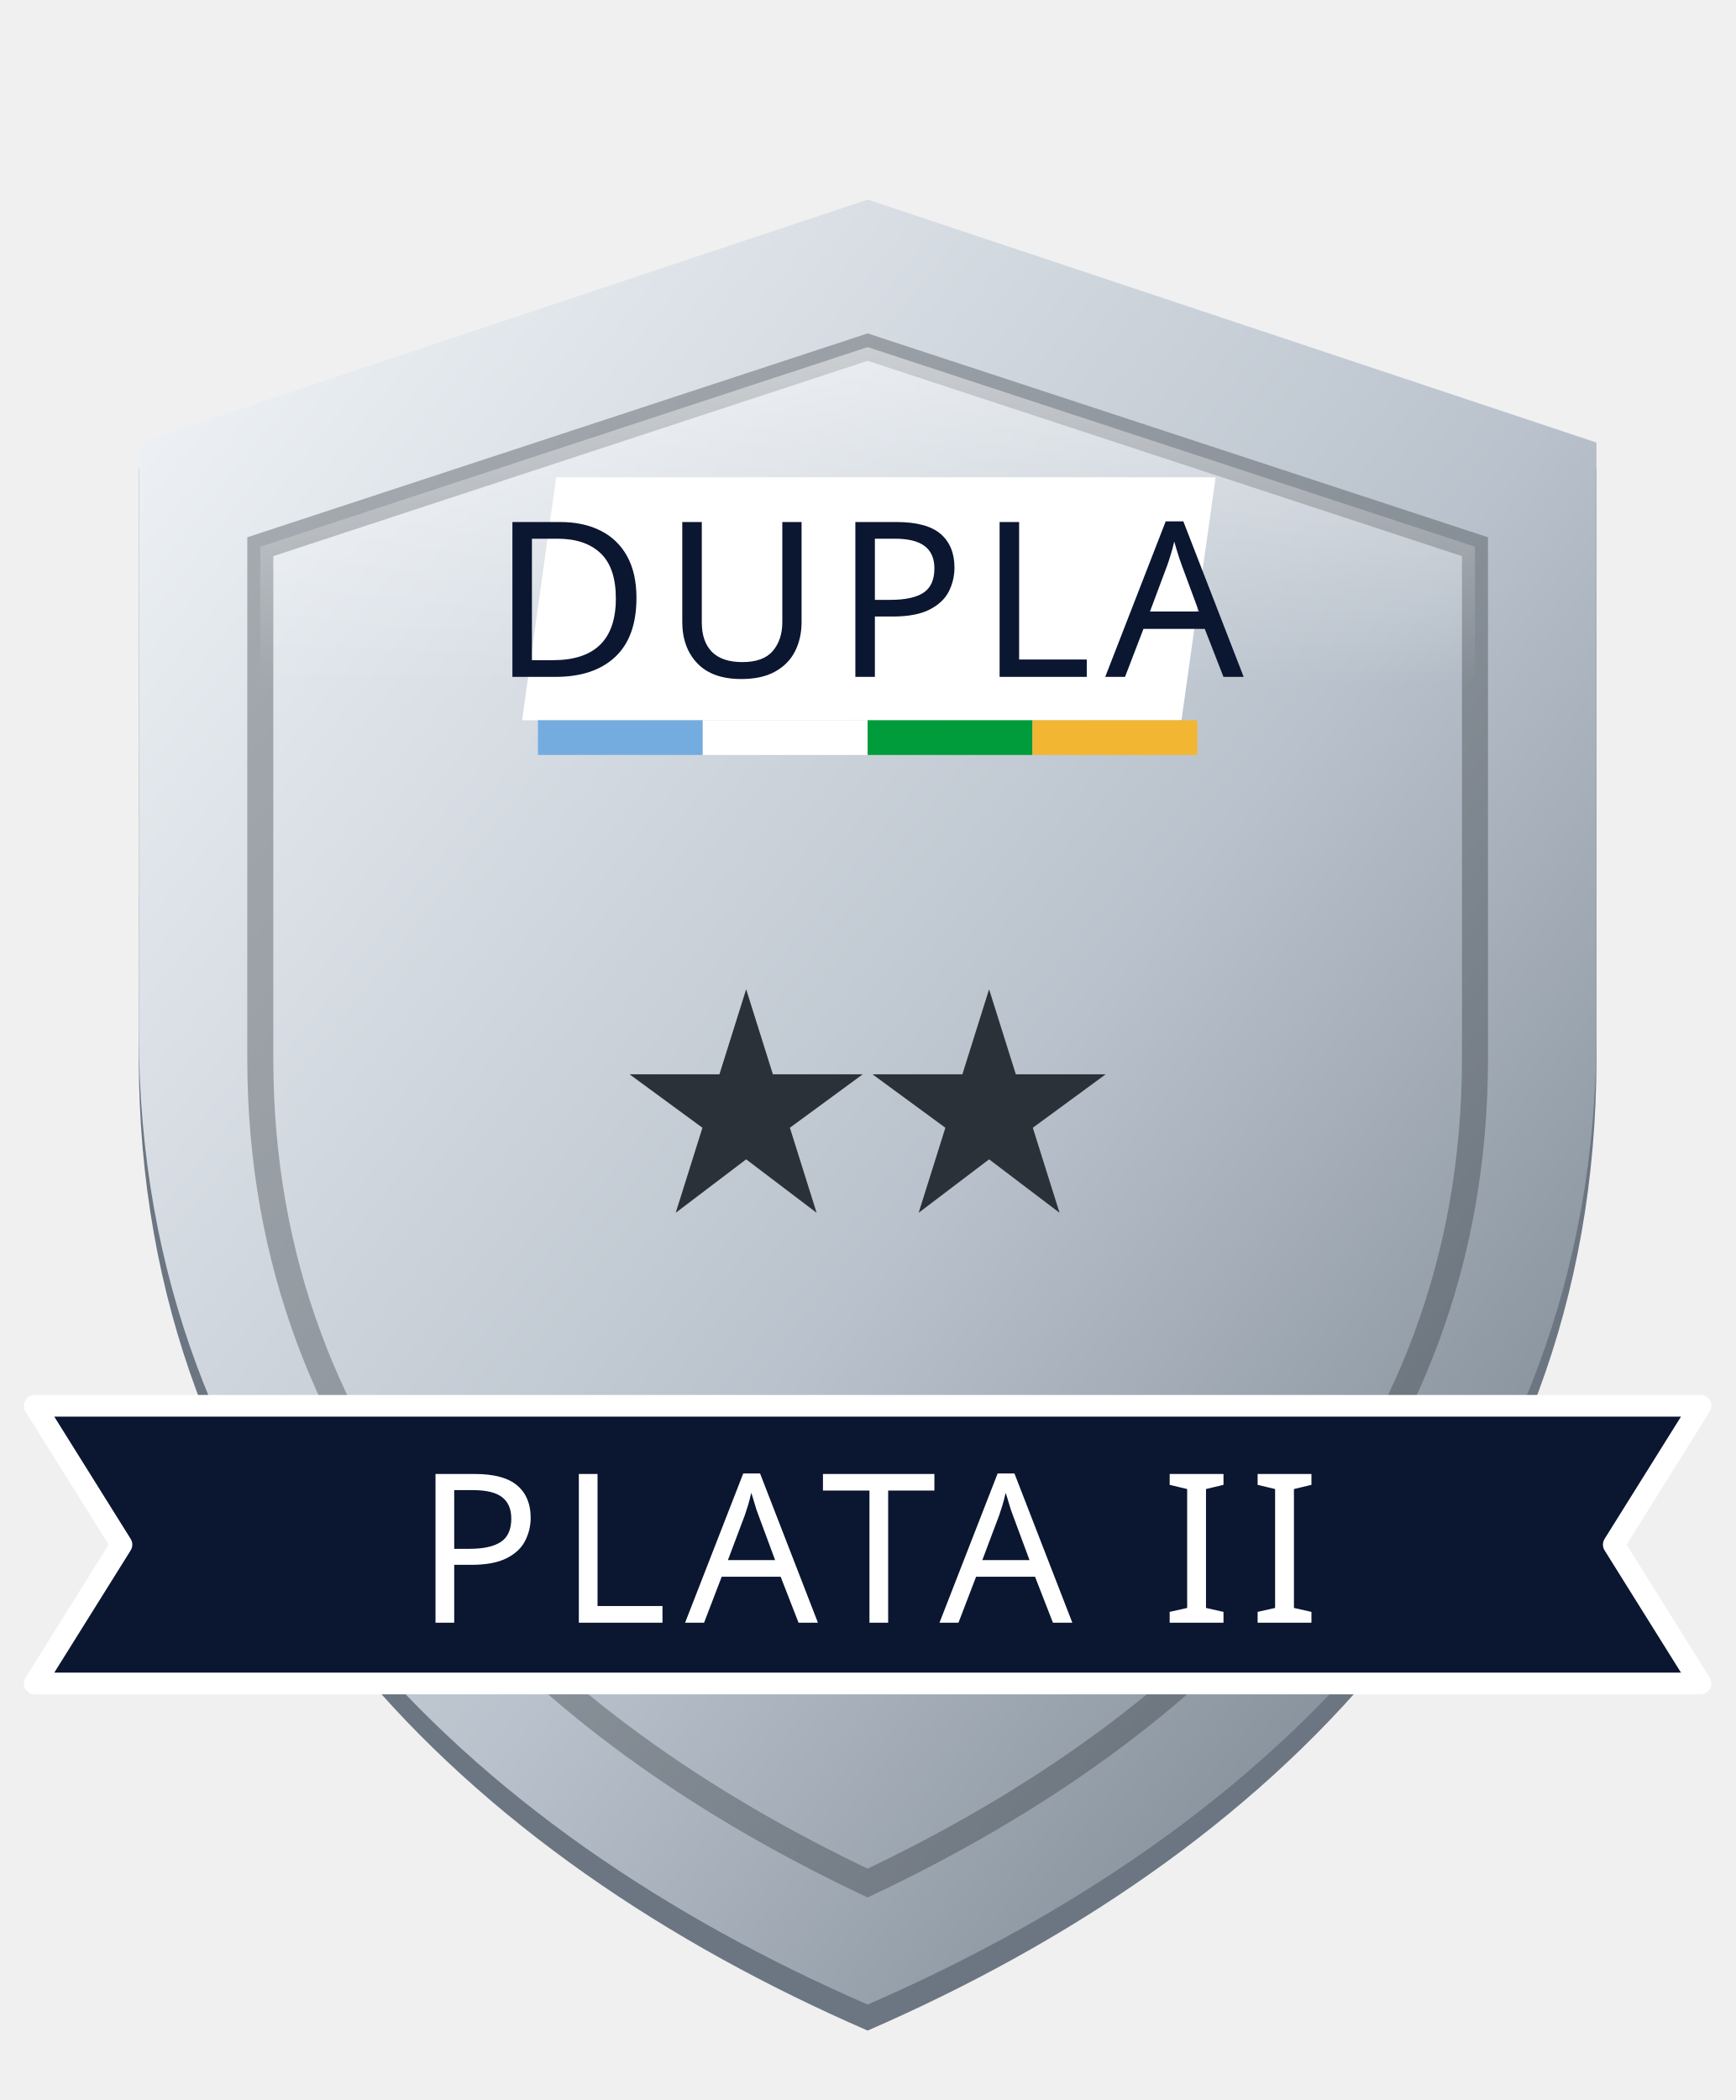
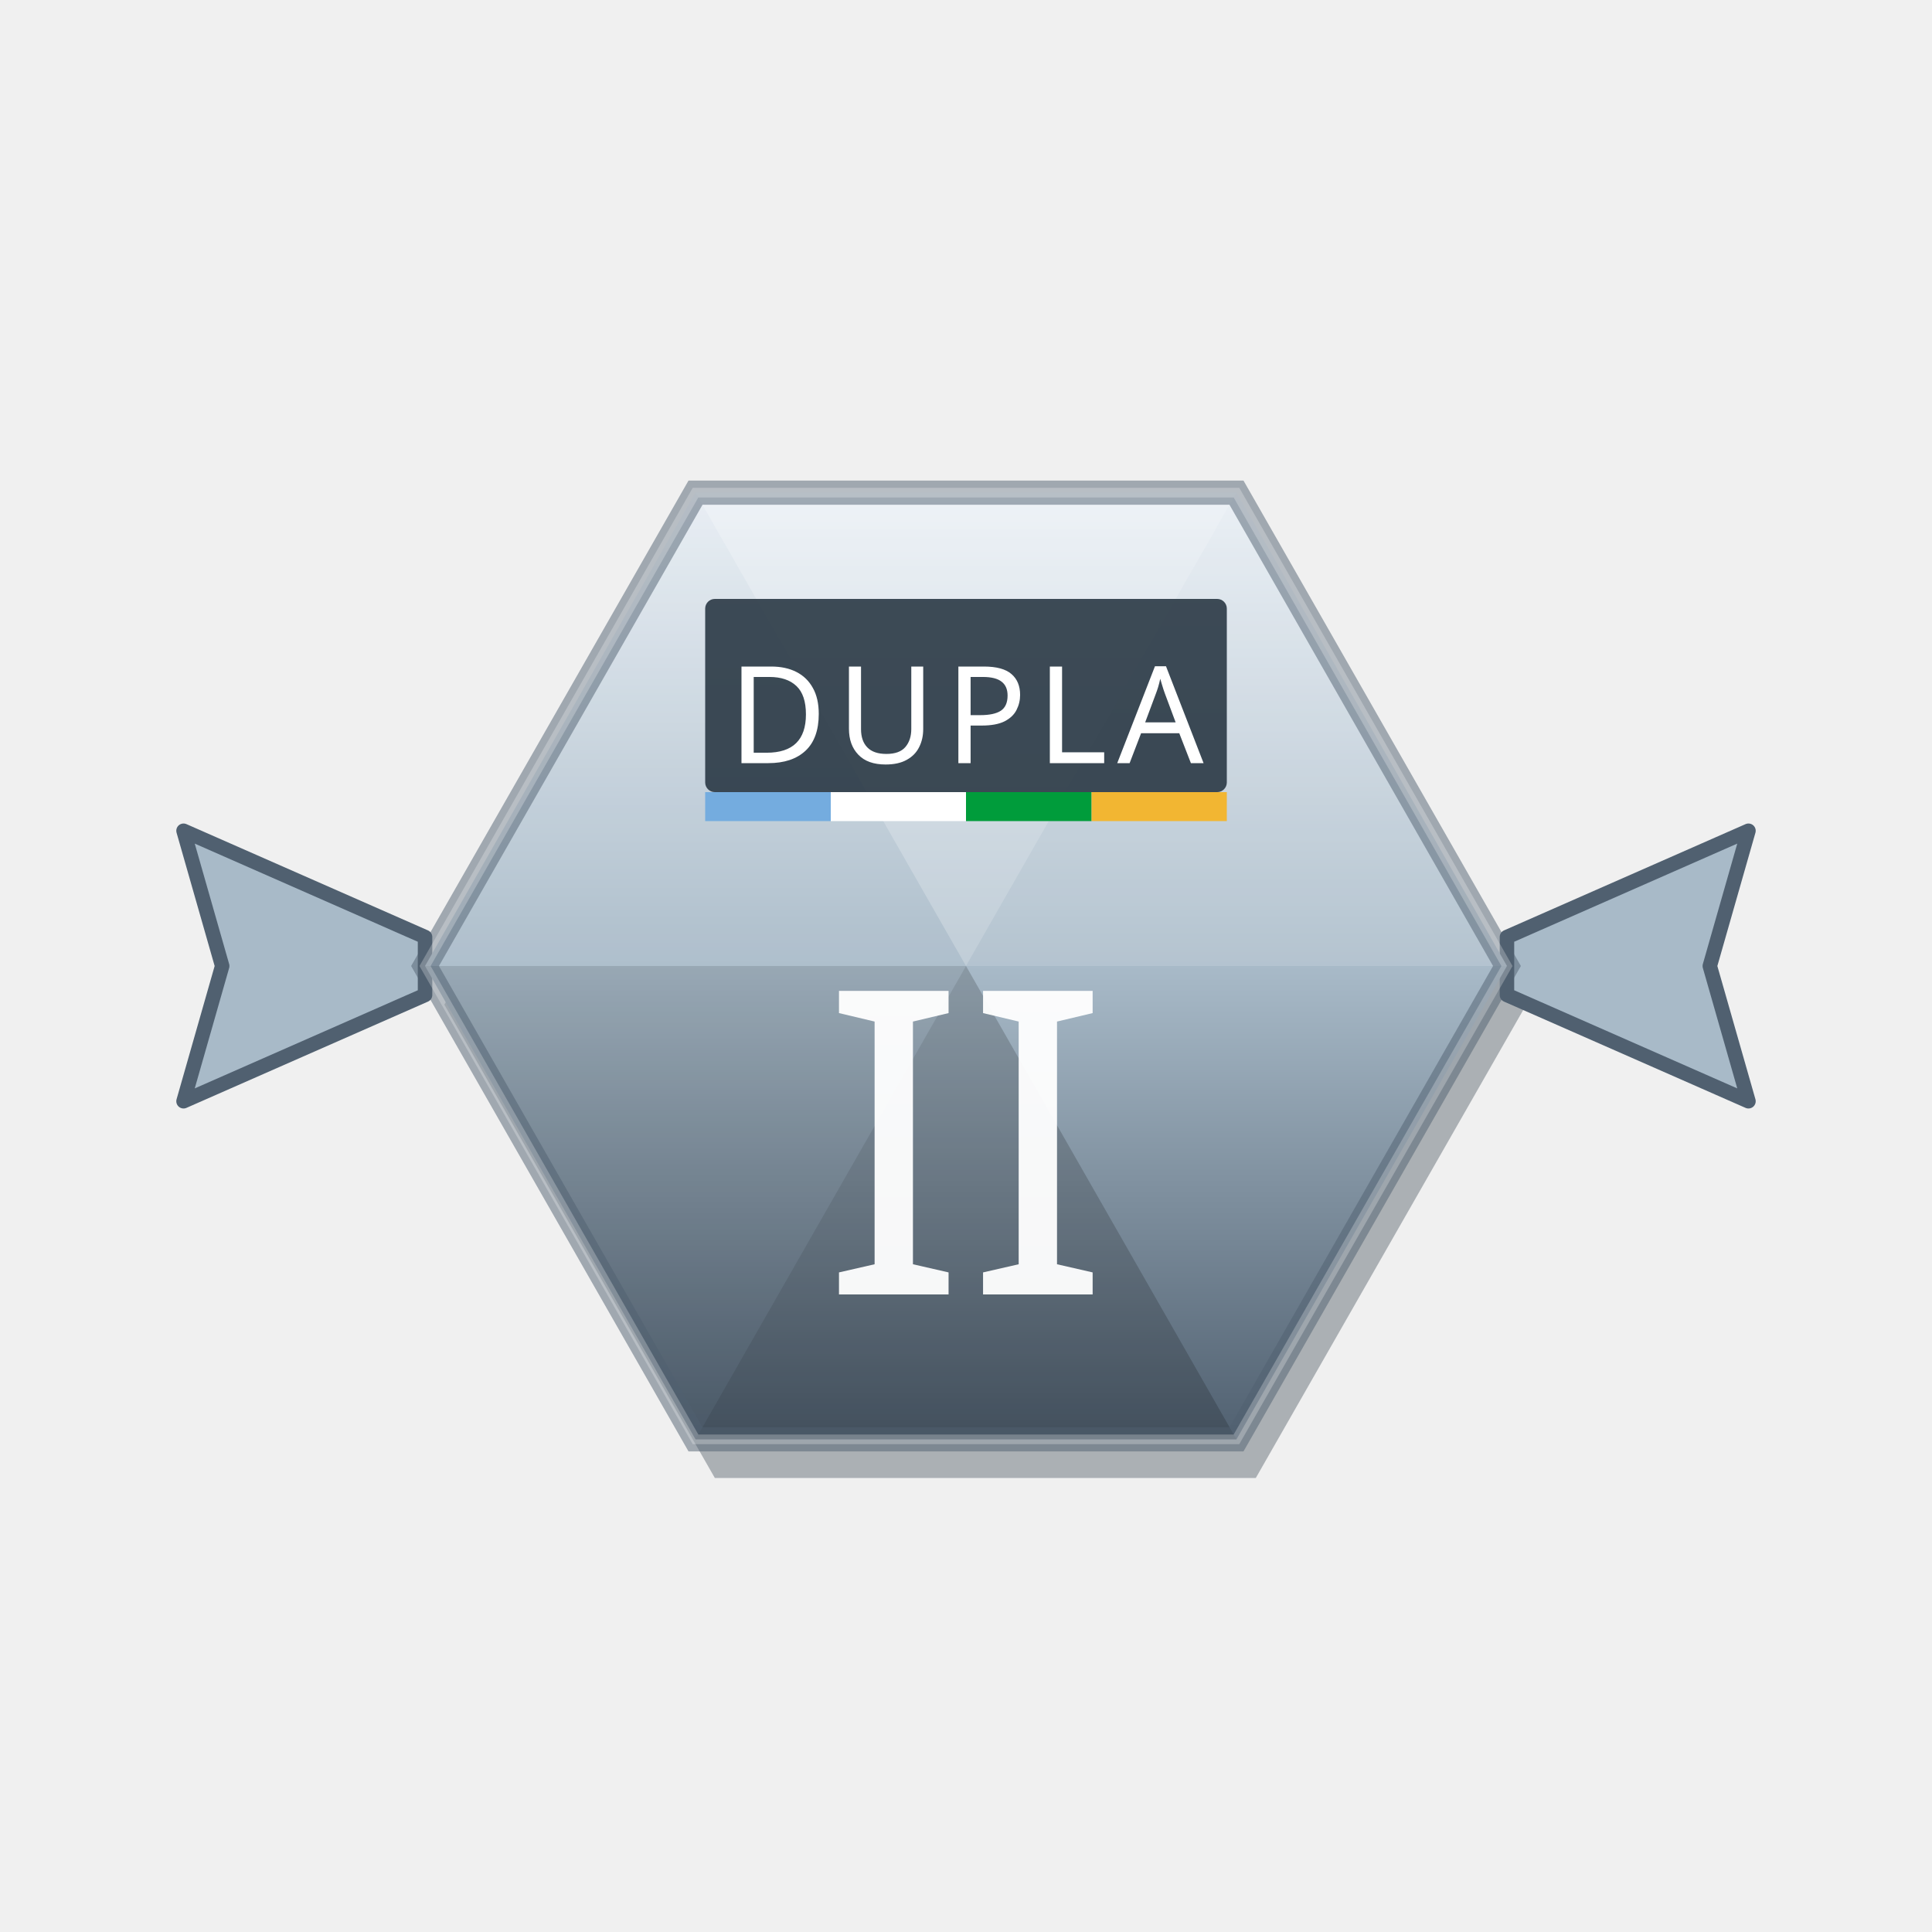
- <svg xmlns="http://www.w3.org/2000/svg" viewBox="0 -18 200 242" width="200" height="242">
+ <svg xmlns="http://www.w3.org/2000/svg" viewBox="0 0 200 200" width="200" height="200">
  <defs>
-     <linearGradient id="g-plata-2" x1="0" y1="0" x2="1" y2="1">
-       <stop offset="0" stop-color="#F4F7FA" />
-       <stop offset=".55" stop-color="#B9C2CC" />
-       <stop offset="1" stop-color="#6B7682" />
-     </linearGradient>
-     <linearGradient id="s-plata-2" x1="0" y1="0" x2="0" y2="1">
-       <stop offset="0" stop-color="#FFFFFF" stop-opacity=".5" />
-       <stop offset=".5" stop-color="#FFFFFF" stop-opacity="0" />
+     <linearGradient id="g" x1="0" y1="0" x2="0" y2="1">
+       <stop offset="0" stop-color="#E8EEF4" />
+       <stop offset=".5" stop-color="#A8BAC8" />
+       <stop offset="1" stop-color="#506070" />
    </linearGradient>
  </defs>
-   <path d="M100 8 L184 36 V104 C184 160 146 196 100 216 C54 196 16 160 16 104 V36 Z" fill="#6B7682" />
-   <path d="M100 8 L184 36 V104 C184 160 146 196 100 216 C54 196 16 160 16 104 V36 Z" fill="url(#g-plata-2)" transform="translate(0 -3)" />
-   <path d="M100 22 L170 45 V104 C170 151 138 181 100 199 C62 181 30 151 30 104 V45 Z" fill="none" stroke="#2B3138" stroke-opacity=".35" stroke-width="3" />
-   <path d="M30 45 L100 22 L170 45 V90 C130 80 70 80 30 100 Z" fill="url(#s-plata-2)" />
-   <g transform="translate(100 52)">
-     <g transform="skewX(-8)">
-       <rect x="-38" y="-15" width="76" height="28" fill="#FFFFFF" />
-     </g>
-     <text x="0" y="8" text-anchor="middle" font-family="Bebas Neue, sans-serif" font-size="25" letter-spacing="1.5" fill="#0B1631">DUPLA</text>
-     <rect x="-38" y="13" width="19" height="4" fill="#74ACDF" />
-     <rect x="-19" y="13" width="19" height="4" fill="#FFFFFF" />
-     <rect x="0" y="13" width="19" height="4" fill="#009C3B" />
-     <rect x="19" y="13" width="19" height="4" fill="#F2B632" />
+   <path d="M128 51 L156 100 L128 149 L72 149 L44 100 L72 51 Z" fill="#2A3845" transform="translate(2 4)" opacity=".35" />
+   <path d="M156 97 L181 86 L177 100 L181 114 L156 103 Z" fill="#A8BAC8" stroke="#506070" stroke-width="1.5" stroke-linejoin="round" />
+   <path d="M44 97 L19 86 L23 100 L19 114 L44 103 Z" fill="#A8BAC8" stroke="#506070" stroke-width="1.5" stroke-linejoin="round" />
+   <path d="M128 51 L156 100 L128 149 L72 149 L44 100 L72 51 Z" fill="url(#g)" />
+   <path d="M72 51 L128 51 L100 100 Z" fill="#FFF" opacity=".28" />
+   <path d="M128 51 L156 100 L100 100 Z" fill="#FFF" opacity=".14" />
+   <path d="M72 51 L44 100 L100 100 Z" fill="#FFF" opacity=".07" />
+   <path d="M72 149 L128 149 L100 100 Z" fill="#000" opacity=".18" />
+   <path d="M44 100 L72 149 L100 100 Z" fill="#000" opacity=".1" />
+   <path d="M128 51 L156 100 L128 149 L72 149 L44 100 L72 51 Z" fill="none" stroke="#506070" stroke-width="2.5" stroke-opacity=".5" />
+   <path d="M128 51 L156 100 L128 149 L72 149 L44 100 L72 51 Z" fill="none" stroke="#FFF" stroke-width="1" stroke-opacity=".25" />
+   <g transform="translate(100 72)">
+     <rect x="-27" y="-10" width="54" height="20" rx="1" fill="#2A3845" opacity=".9" />
+     <text x="0" y="7" text-anchor="middle" font-family="Bebas Neue, sans-serif" font-size="14" letter-spacing="1" fill="#FFF">DUPLA</text>
+     <rect x="-27" y="10" width="13" height="3" fill="#74ACDF" />
+     <rect x="-14" y="10" width="14" height="3" fill="#FFF" />
+     <rect x="0" y="10" width="13" height="3" fill="#009C3B" />
+     <rect x="13" y="10" width="14" height="3" fill="#F2B632" />
  </g>
-   <path transform="translate(72 96) scale(.28)" d="M50 0 L61 35 L98 35 L68 57 L79 92 L50 70 L21 92 L32 57 L2 35 L39 35 Z" fill="#2B3138" />
-   <path transform="translate(100 96) scale(.28)" d="M50 0 L61 35 L98 35 L68 57 L79 92 L50 70 L21 92 L32 57 L2 35 L39 35 Z" fill="#2B3138" />
-   <path d="M4 144 H196 L186 160 L196 176 H4 L14 160 Z" fill="#0B1631" stroke="#FFFFFF" stroke-width="2.5" stroke-linejoin="round" />
-   <text x="100" y="169" text-anchor="middle" font-family="Bebas Neue, sans-serif" font-size="24" letter-spacing="2" fill="#FFFFFF">PLATA II</text>
+   <text x="100" y="134" text-anchor="middle" font-family="Bebas Neue, sans-serif" font-size="44" fill="#FFF" opacity=".95">II</text>
</svg>
